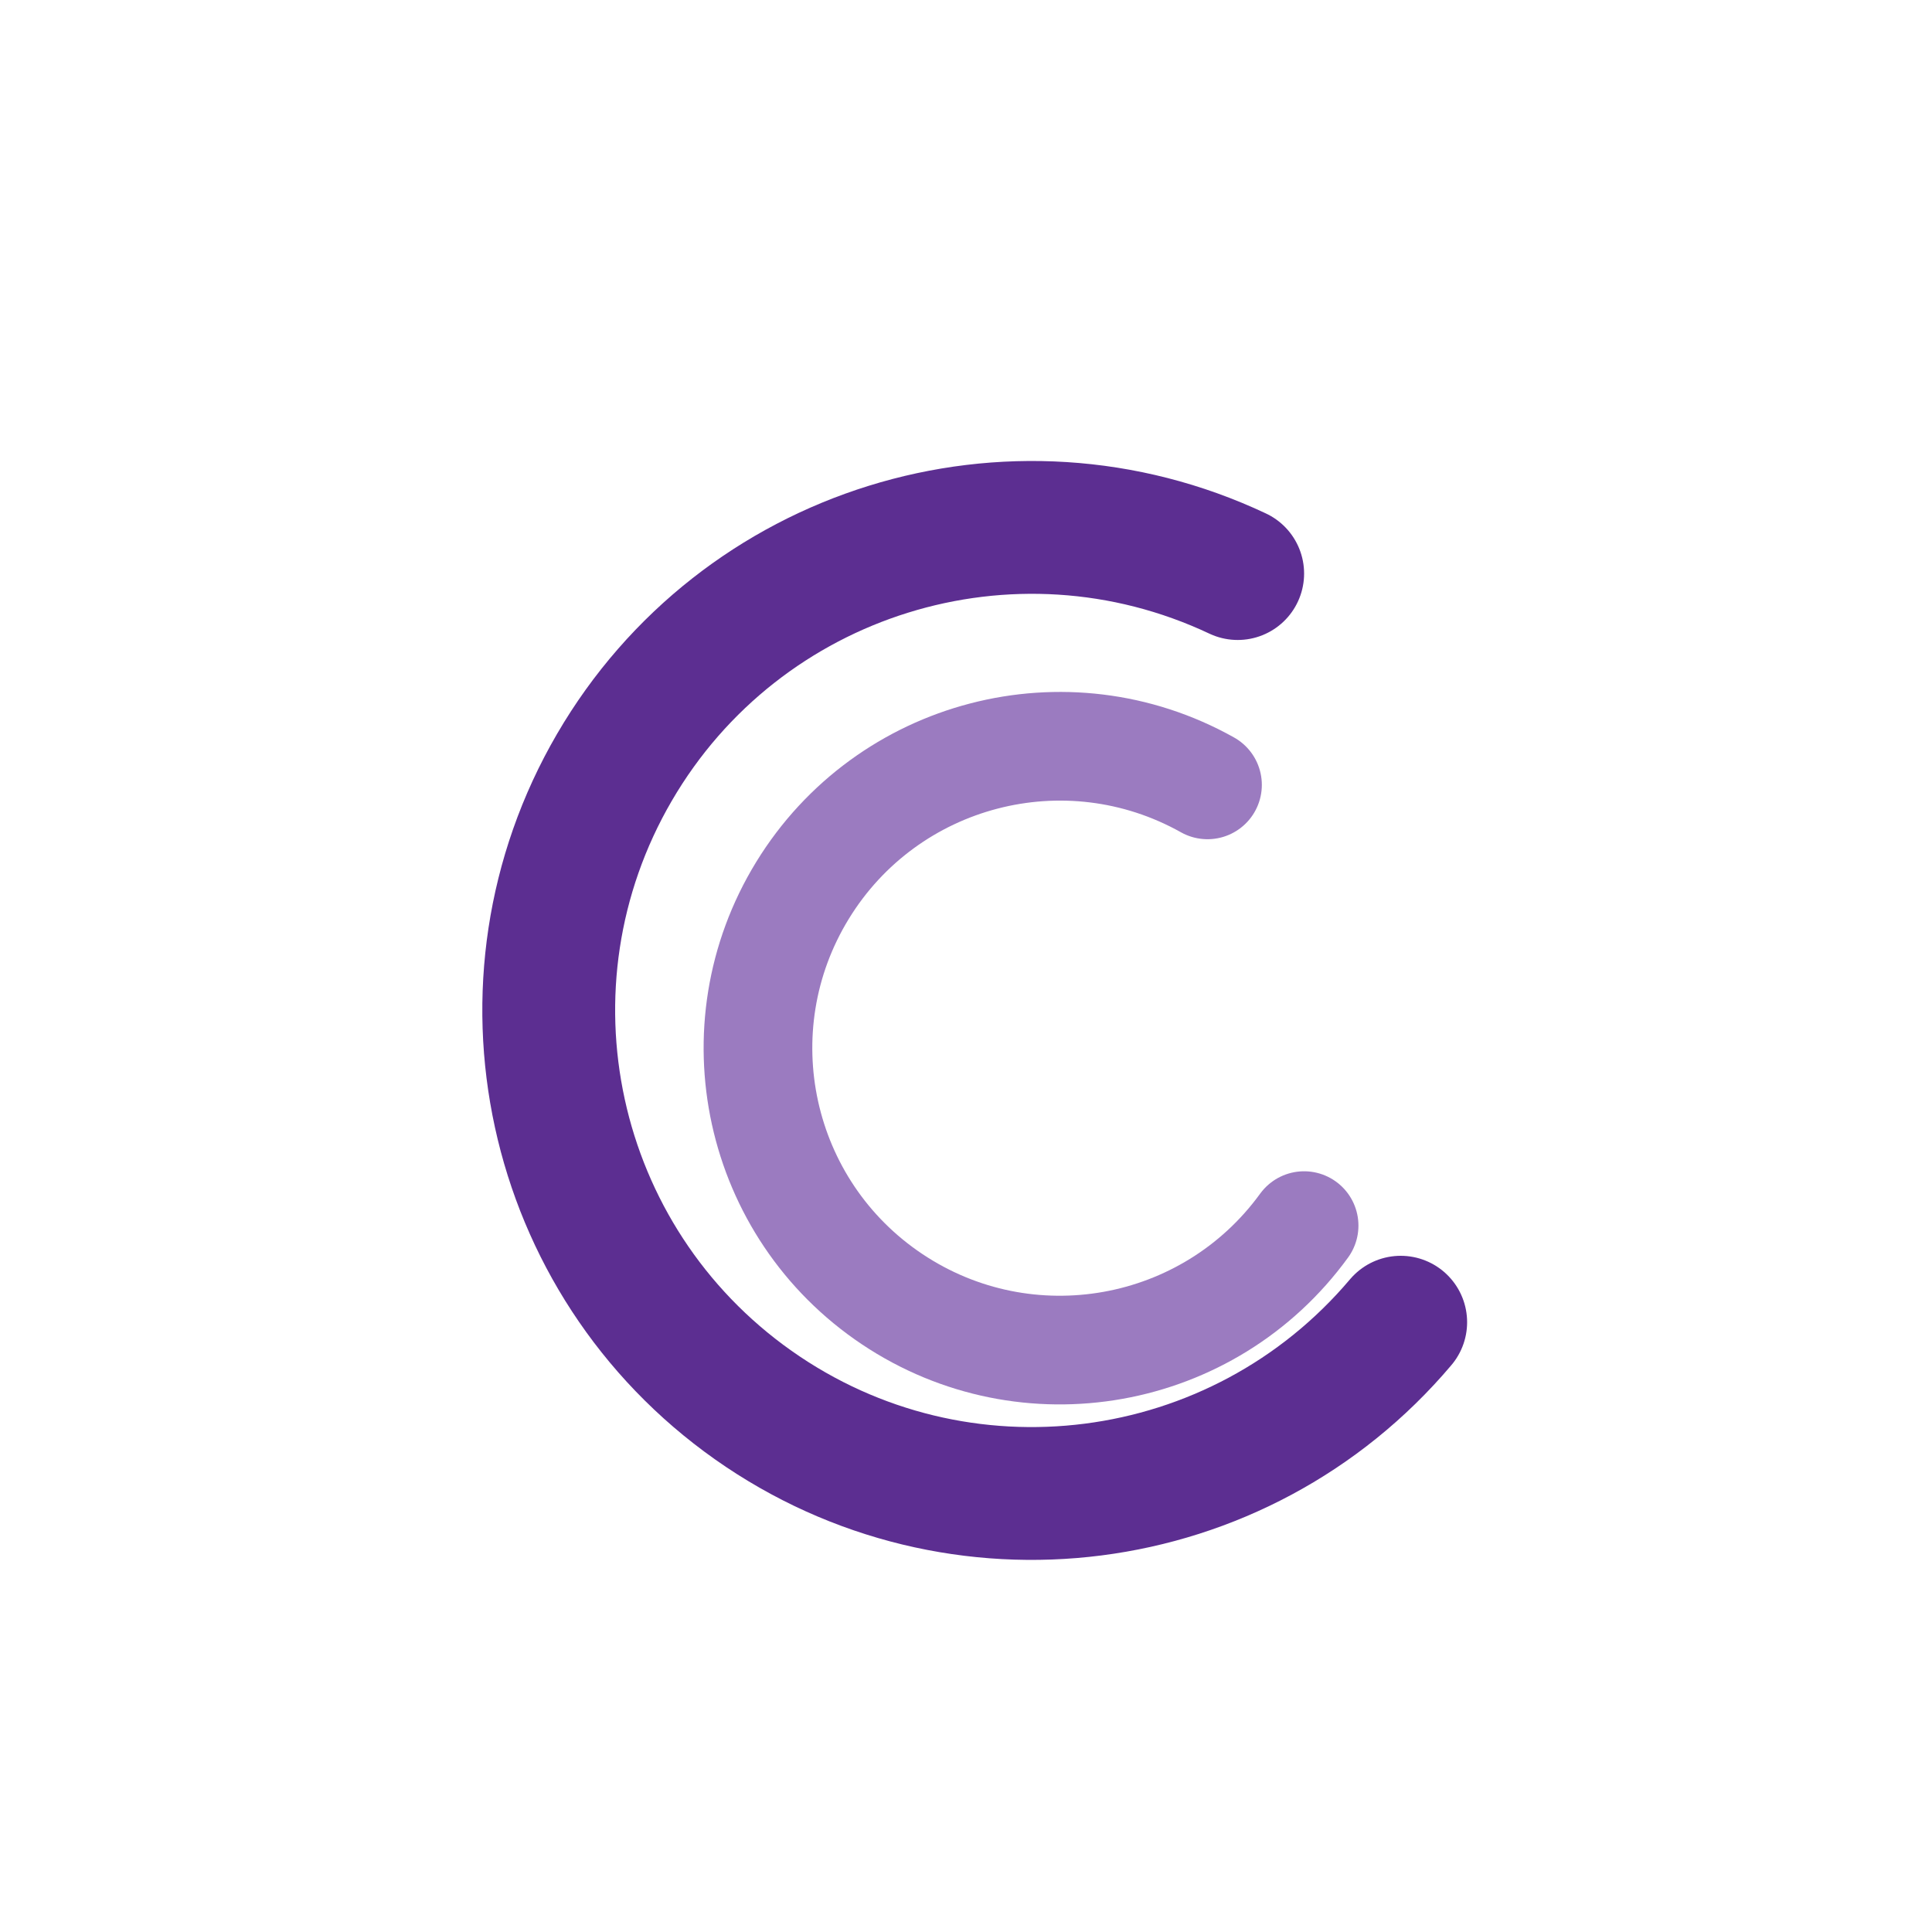
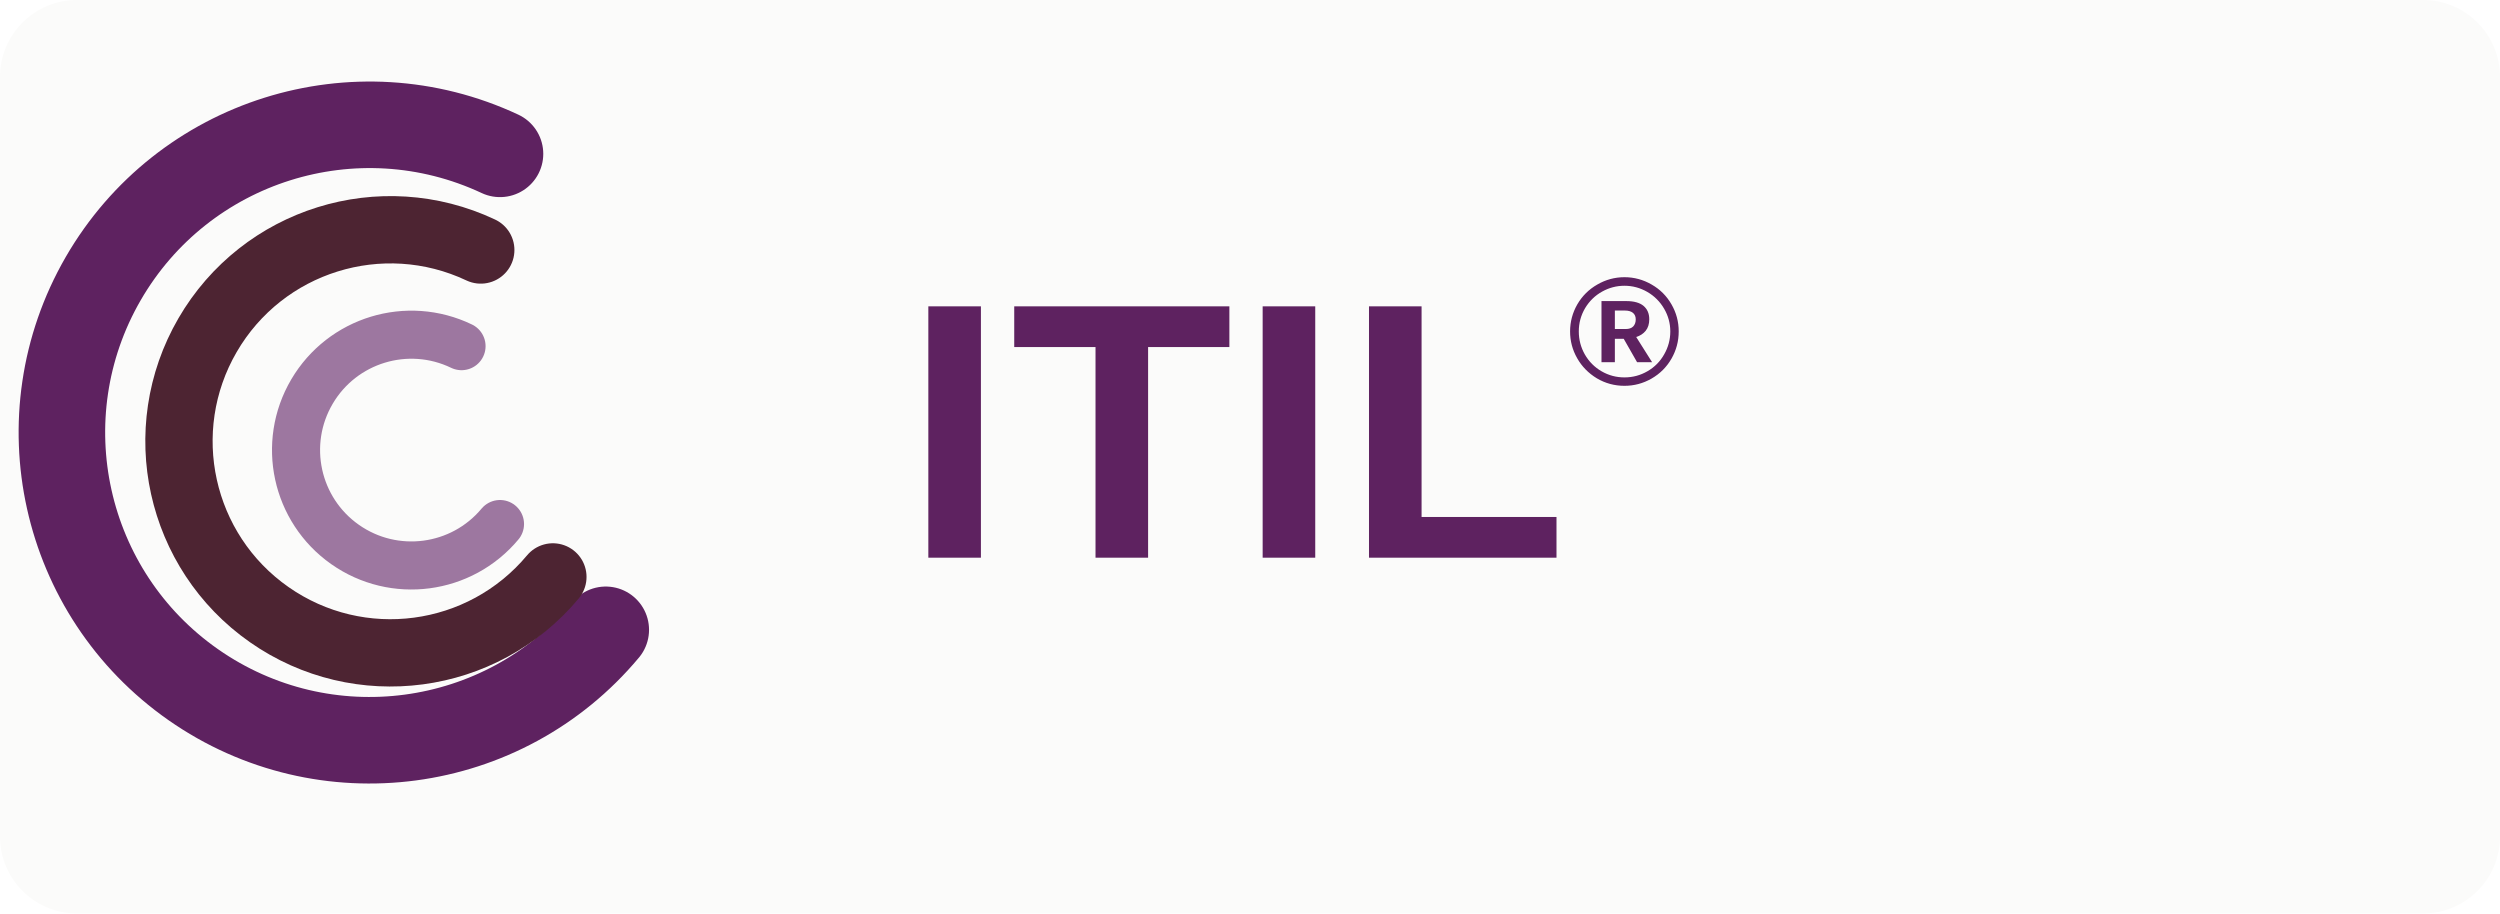
- <svg xmlns="http://www.w3.org/2000/svg" viewBox="0 0 32 32">
-   <path d="M20.5 9.5a8 8 0 1 0 2.7 12.4" fill="none" stroke="#5C2E91" stroke-width="2.2" stroke-linecap="round" />
-   <path d="M20 13a5 5 0 1 0 1.6 7.3" fill="none" stroke="#9B7BC0" stroke-width="1.8" stroke-linecap="round" />
+ <svg xmlns="http://www.w3.org/2000/svg" viewBox="0 0 260 95">
+   <rect width="260" height="95" rx="8" fill="#fbfbfa" />
+   <g transform="translate(6,10)">
+     <path d="M46 6a32 32 0 1 0 11 49.5" fill="none" stroke="#5E2260" stroke-width="9" stroke-linecap="round" />
+     <path d="M44 16a22 22 0 1 0 7.5 34" fill="none" stroke="#4D2432" stroke-width="7" stroke-linecap="round" />
+     <path d="M42 26a12 12 0 1 0 4 18.5" fill="none" stroke="#9D77A0" stroke-width="5" stroke-linecap="round" />
+   </g>
+   <text x="94" y="58" font-family="Arial, Helvetica, sans-serif" font-weight="700" font-size="38" letter-spacing="0.5" fill="#5E2260">ITIL<tspan font-size="16" dy="-18">®</tspan>
+   </text>
</svg>
